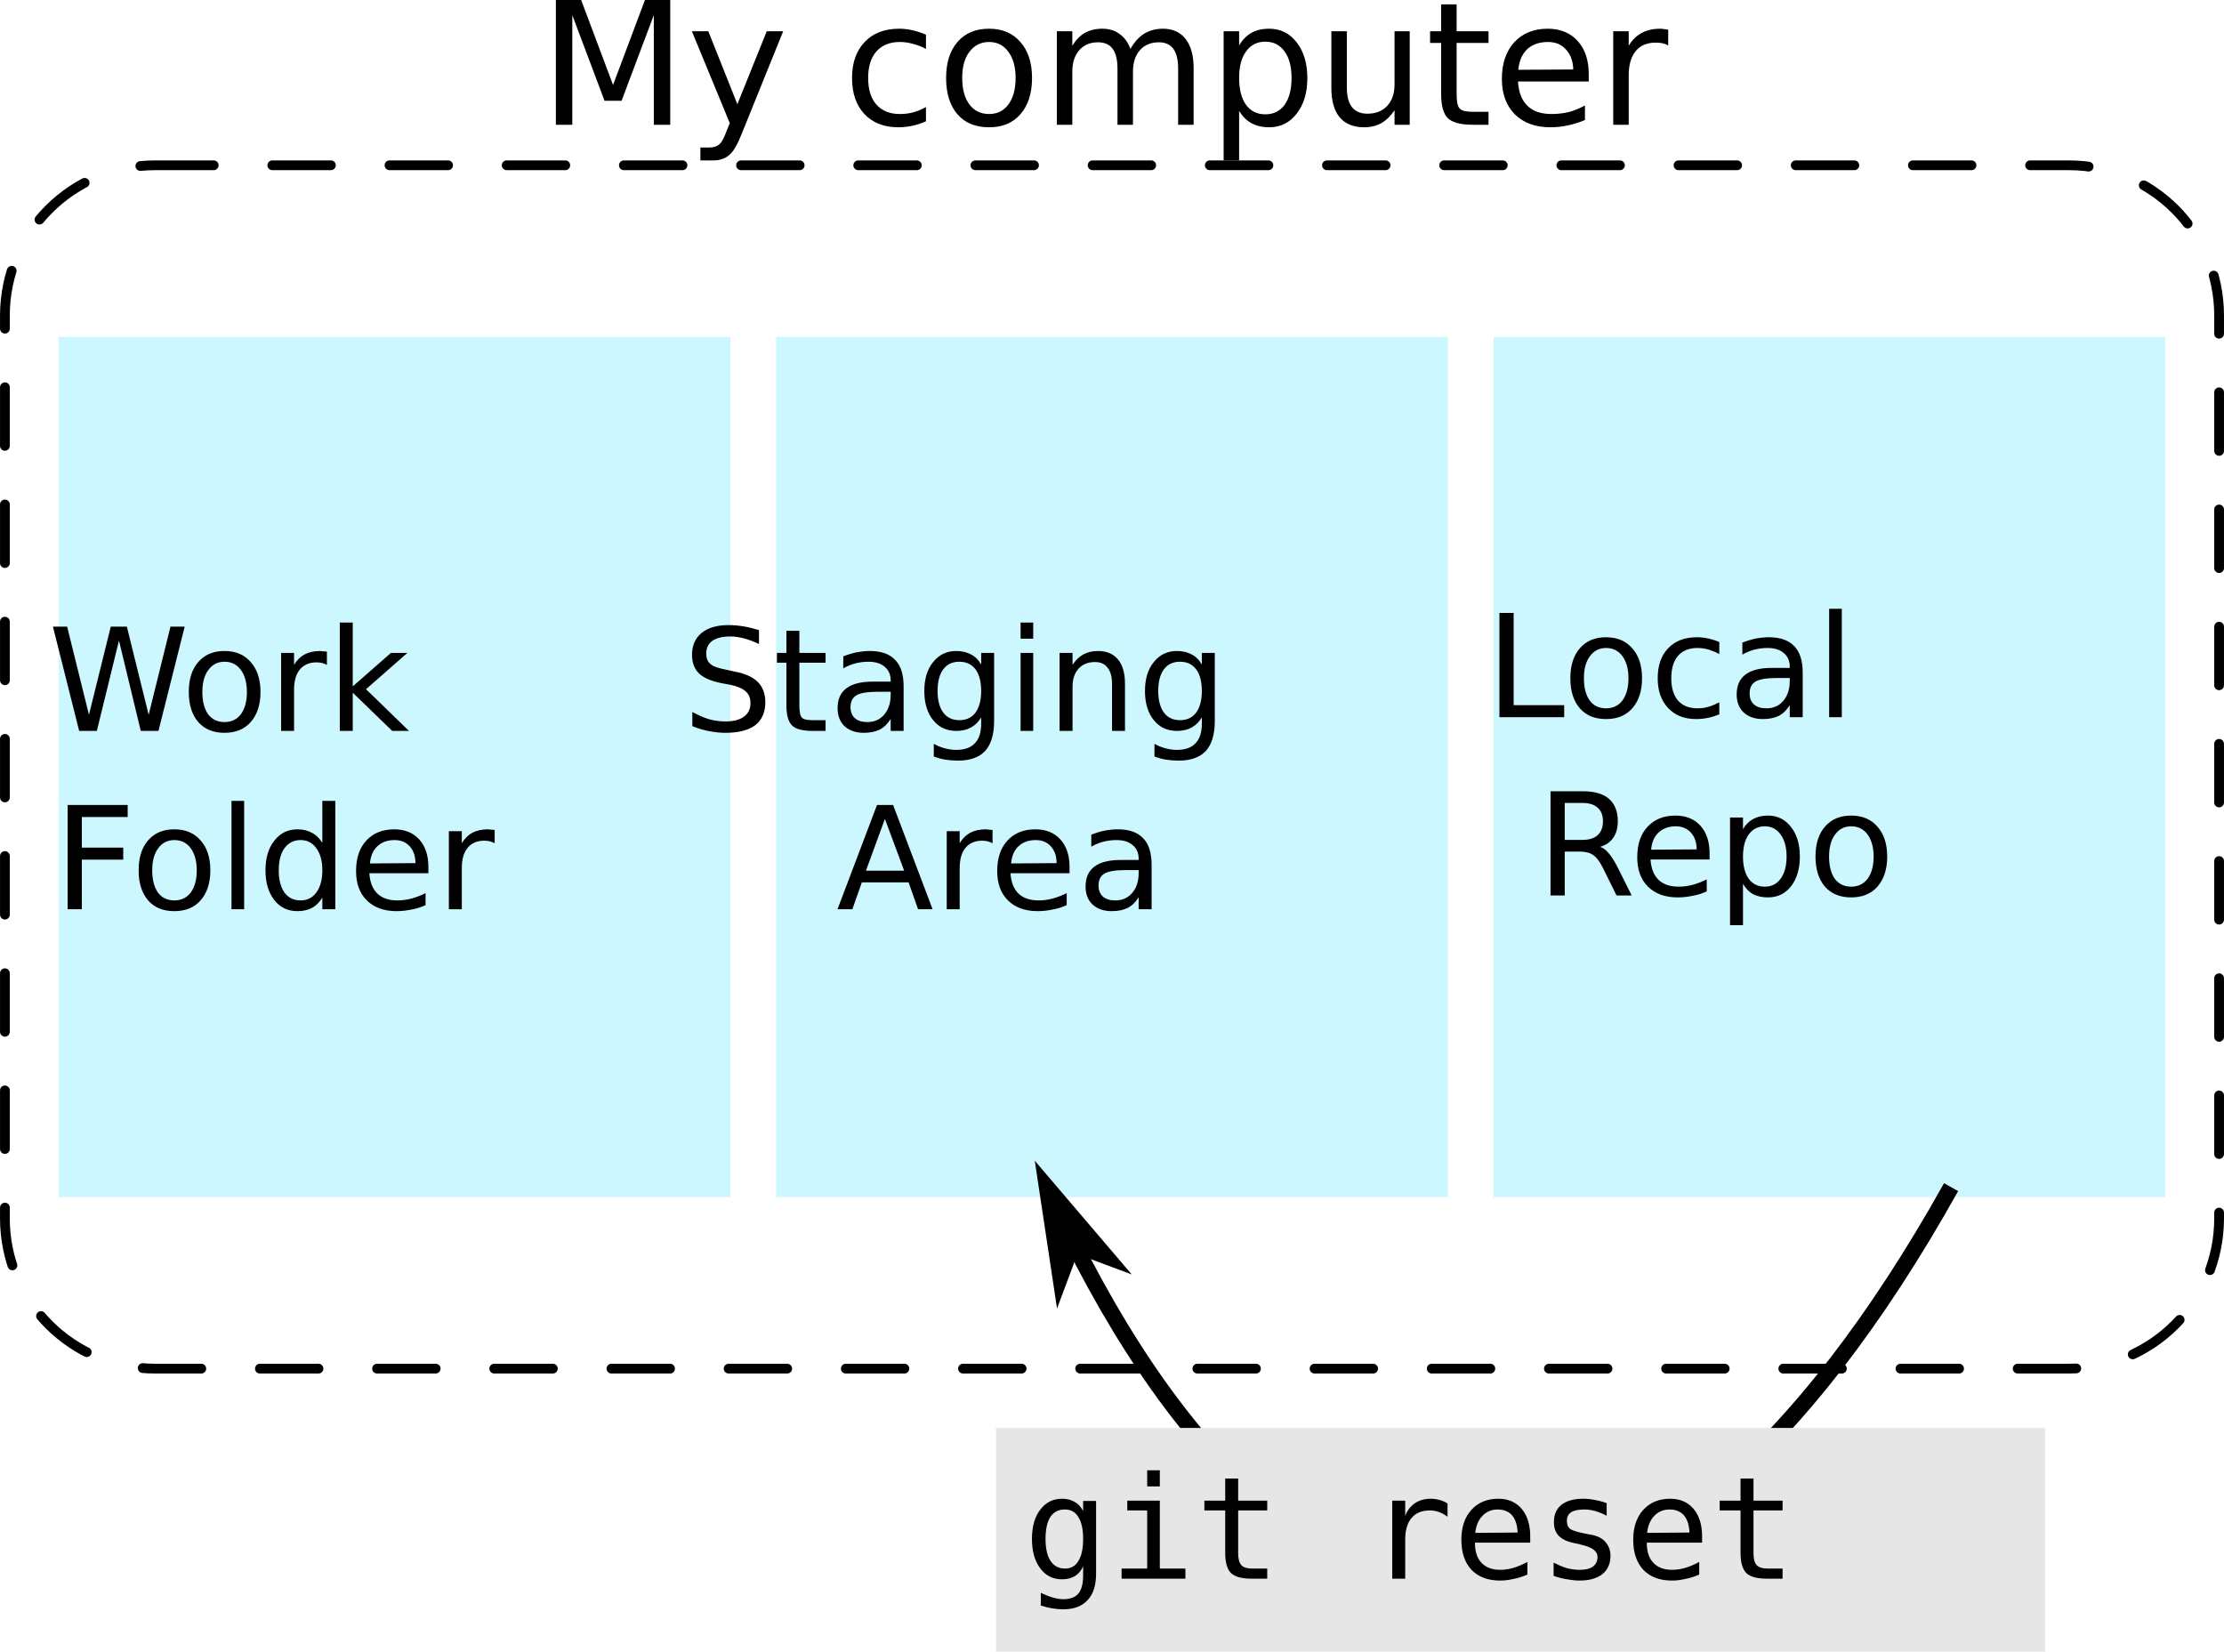
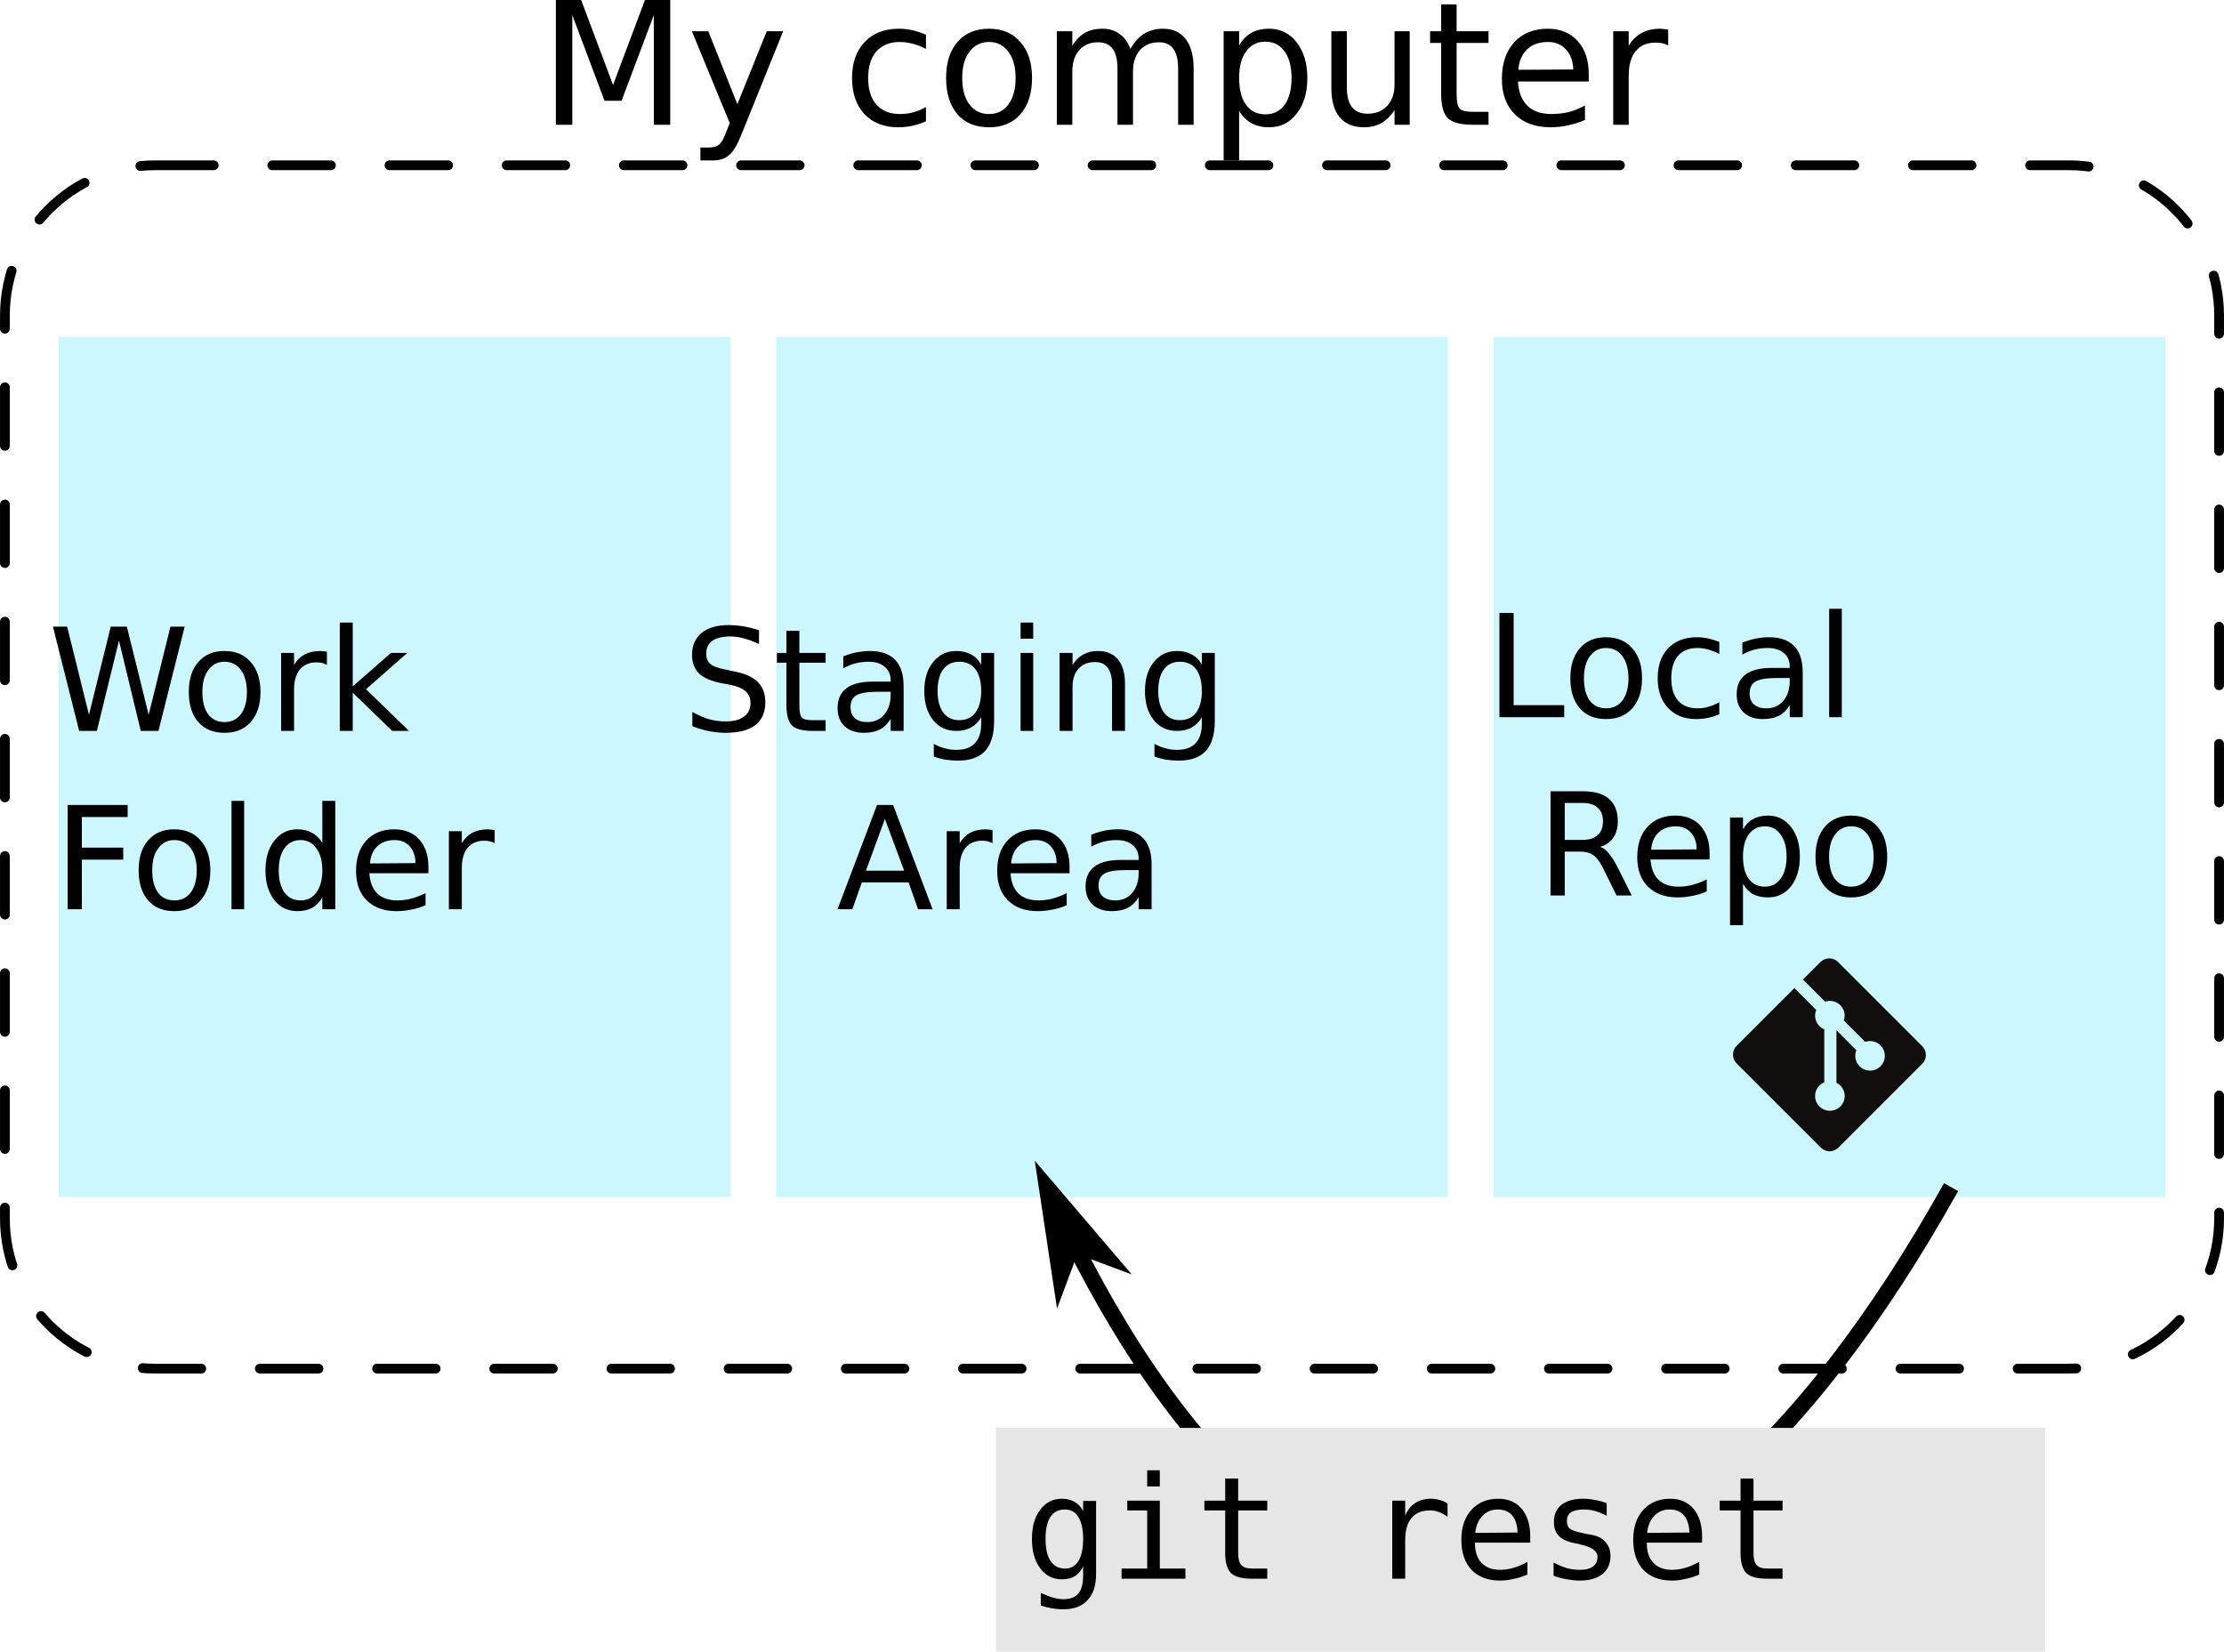
<svg xmlns="http://www.w3.org/2000/svg" xmlns:xlink="http://www.w3.org/1999/xlink" width="109.999mm" height="81.693mm" viewBox="0 0 109.999 81.693" version="1.1" id="svg5">
  <defs id="defs2">
    <marker style="overflow:visible" id="marker39884" refX="0" refY="0" orient="auto">
      <path transform="matrix(-0.4,0,0,-0.4,-4,0)" style="fill:#000;fill-rule:evenodd;stroke:#000;stroke-width:1pt" d="M 0,0 5,-5 -12.5,0 5,5 Z" id="path39882" />
    </marker>
    <marker style="overflow:visible" id="Arrow1Mend" refX="0" refY="0" orient="auto">
      <path transform="matrix(-0.4,0,0,-0.4,-4,0)" style="fill:#000;fill-rule:evenodd;stroke:#000;stroke-width:1pt" d="M 0,0 5,-5 -12.5,0 5,5 Z" id="path33627" />
    </marker>
    <marker style="overflow:visible" id="Arrow1Lend" refX="0" refY="0" orient="auto">
      <path transform="matrix(-0.8,0,0,-0.8,-10,0)" style="fill:#000;fill-rule:evenodd;stroke:#000;stroke-width:1pt" d="M 0,0 5,-5 -12.5,0 5,5 Z" id="path33621" />
    </marker>
    <linearGradient id="linearGradient4750">
      <stop id="stop4752" style="stop-color:#ffffff" offset="0" />
      <stop id="stop4758" style="stop-color:#fefefe" offset=".379" />
      <stop id="stop4754" style="stop-color:#1d1d1d" offset="1" />
    </linearGradient>
    <radialGradient id="radialGradient307" fx="18.934" fy="17.81" xlink:href="#linearGradient4750" gradientUnits="userSpaceOnUse" cy="17.486" cx="18.634" gradientTransform="scale(1.0368,0.96449)" r="40.693" />
    <radialGradient id="radialGradient317" fx="18.934" fy="17.81" xlink:href="#linearGradient4750" gradientUnits="userSpaceOnUse" cy="17.486" cx="18.634" gradientTransform="scale(1.0368,0.96449)" r="40.693" />
    <radialGradient id="radialGradient327" fx="18.934" fy="17.81" xlink:href="#linearGradient4750" gradientUnits="userSpaceOnUse" cy="17.486" cx="18.634" gradientTransform="scale(1.0368,0.96449)" r="40.693" />
    <radialGradient id="radialGradient337" fx="18.934" fy="17.81" xlink:href="#linearGradient4750" gradientUnits="userSpaceOnUse" cy="17.486" cx="18.634" gradientTransform="scale(1.0368,0.96449)" r="40.693" />
    <radialGradient id="radialGradient347" fx="18.934" fy="17.81" xlink:href="#linearGradient4750" gradientUnits="userSpaceOnUse" cy="17.486" cx="18.634" gradientTransform="scale(1.0368,0.96449)" r="40.693" />
    <radialGradient id="radialGradient357" fx="18.934" fy="17.81" xlink:href="#linearGradient4750" gradientUnits="userSpaceOnUse" cy="17.486" cx="18.634" gradientTransform="scale(1.0368,0.96449)" r="40.693" />
    <radialGradient id="radialGradient367" fx="18.934" fy="17.81" xlink:href="#linearGradient4750" gradientUnits="userSpaceOnUse" cy="17.486" cx="18.634" gradientTransform="scale(1.0368,0.96449)" r="40.693" />
    <radialGradient id="radialGradient377" fx="18.934" fy="17.81" xlink:href="#linearGradient4750" gradientUnits="userSpaceOnUse" cy="17.486" cx="18.634" gradientTransform="scale(1.0368,0.96449)" r="40.693" />
    <radialGradient id="radialGradient387" fx="18.934" fy="17.81" xlink:href="#linearGradient4750" gradientUnits="userSpaceOnUse" cy="17.486" cx="18.634" gradientTransform="scale(1.0368,0.96449)" r="40.693" />
    <radialGradient id="radialGradient397" fx="18.934" fy="17.81" xlink:href="#linearGradient4750" gradientUnits="userSpaceOnUse" cy="17.486" cx="18.634" gradientTransform="scale(1.0368,0.96449)" r="40.693" />
    <radialGradient id="radialGradient407" fx="18.934" fy="17.81" xlink:href="#linearGradient4750" gradientUnits="userSpaceOnUse" cy="17.486" cx="18.634" gradientTransform="scale(1.0368,0.96449)" r="40.693" />
    <radialGradient id="radialGradient417" fx="18.934" fy="17.81" xlink:href="#linearGradient4750" gradientUnits="userSpaceOnUse" cy="17.486" cx="18.634" gradientTransform="scale(1.0368,0.96449)" r="40.693" />
    <radialGradient id="radialGradient427" fx="18.934" fy="17.81" xlink:href="#linearGradient4750" gradientUnits="userSpaceOnUse" cy="17.486" cx="18.634" gradientTransform="scale(1.0368,0.96449)" r="40.693" />
    <radialGradient id="radialGradient437" fx="18.934" fy="17.81" xlink:href="#linearGradient4750" gradientUnits="userSpaceOnUse" cy="17.486" cx="18.634" gradientTransform="scale(1.0368,0.96449)" r="40.693" />
    <radialGradient id="radialGradient447" fx="18.934" fy="17.81" xlink:href="#linearGradient4750" gradientUnits="userSpaceOnUse" cy="17.486" cx="18.634" gradientTransform="scale(1.0368,0.96449)" r="40.693" />
    <radialGradient id="radialGradient457" fx="18.934" fy="17.81" xlink:href="#linearGradient4750" gradientUnits="userSpaceOnUse" cy="17.486" cx="18.634" gradientTransform="scale(1.0368,0.96449)" r="40.693" />
    <radialGradient id="radialGradient467" fx="18.934" fy="17.81" xlink:href="#linearGradient4750" gradientUnits="userSpaceOnUse" cy="17.486" cx="18.634" gradientTransform="scale(1.0368,0.96449)" r="40.693" />
    <radialGradient id="radialGradient477" fx="18.934" fy="17.81" xlink:href="#linearGradient4750" gradientUnits="userSpaceOnUse" cy="17.486" cx="18.634" gradientTransform="scale(1.0368,0.96449)" r="40.693" />
    <radialGradient id="radialGradient487" fx="18.934" fy="17.81" xlink:href="#linearGradient4750" gradientUnits="userSpaceOnUse" cy="17.486" cx="18.634" gradientTransform="scale(1.0368,0.96449)" r="40.693" />
    <radialGradient id="radialGradient497" fx="18.934" fy="17.81" xlink:href="#linearGradient4750" gradientUnits="userSpaceOnUse" cy="17.486" cx="18.634" gradientTransform="scale(1.0368,0.96449)" r="40.693" />
    <radialGradient id="radialGradient507" fx="18.934" fy="17.81" xlink:href="#linearGradient4750" gradientUnits="userSpaceOnUse" cy="17.486" cx="18.634" gradientTransform="scale(1.0368,0.96449)" r="40.693" />
    <radialGradient id="radialGradient517" fx="18.934" fy="17.81" xlink:href="#linearGradient4750" gradientUnits="userSpaceOnUse" cy="17.486" cx="18.634" gradientTransform="scale(1.0368,0.96449)" r="40.693" />
    <radialGradient id="radialGradient527" fx="18.934" fy="17.81" xlink:href="#linearGradient4750" gradientUnits="userSpaceOnUse" cy="17.486" cx="18.634" gradientTransform="scale(1.0368,0.96449)" r="40.693" />
    <radialGradient id="radialGradient537" fx="18.934" fy="17.81" xlink:href="#linearGradient4750" gradientUnits="userSpaceOnUse" cy="17.486" cx="18.634" gradientTransform="scale(1.0368,0.96449)" r="40.693" />
    <radialGradient id="radialGradient547" fx="18.934" fy="17.81" xlink:href="#linearGradient4750" gradientUnits="userSpaceOnUse" cy="17.486" cx="18.634" gradientTransform="scale(1.0368,0.96449)" r="40.693" />
    <radialGradient id="radialGradient557" fx="18.934" fy="17.81" xlink:href="#linearGradient4750" gradientUnits="userSpaceOnUse" cy="17.486" cx="18.634" gradientTransform="scale(1.0368,0.96449)" r="40.693" />
    <radialGradient id="radialGradient567" fx="18.934" fy="17.81" xlink:href="#linearGradient4750" gradientUnits="userSpaceOnUse" cy="17.486" cx="18.634" gradientTransform="scale(1.0368,0.96449)" r="40.693" />
    <radialGradient id="radialGradient577" fx="18.934" fy="17.81" xlink:href="#linearGradient4750" gradientUnits="userSpaceOnUse" cy="17.486" cx="18.634" gradientTransform="scale(1.0368,0.96449)" r="40.693" />
    <radialGradient id="radialGradient587" fx="18.934" fy="17.81" xlink:href="#linearGradient4750" gradientUnits="userSpaceOnUse" cy="17.486" cx="18.634" gradientTransform="scale(1.0368,0.96449)" r="40.693" />
    <radialGradient id="radialGradient597" fx="18.934" fy="17.81" xlink:href="#linearGradient4750" gradientUnits="userSpaceOnUse" cy="17.486" cx="18.634" gradientTransform="scale(1.0368,0.96449)" r="40.693" />
    <radialGradient id="radialGradient607" fx="18.934" fy="17.81" xlink:href="#linearGradient4750" gradientUnits="userSpaceOnUse" cy="17.486" cx="18.634" gradientTransform="scale(1.0368,0.96449)" r="40.693" />
    <radialGradient id="radialGradient617" fx="18.934" fy="17.81" xlink:href="#linearGradient4750" gradientUnits="userSpaceOnUse" cy="17.486" cx="18.634" gradientTransform="scale(1.0368,0.96449)" r="40.693" />
    <radialGradient id="radialGradient627" fx="18.934" fy="17.81" xlink:href="#linearGradient4750" gradientUnits="userSpaceOnUse" cy="17.486" cx="18.634" gradientTransform="scale(1.0368,0.96449)" r="40.693" />
    <radialGradient id="radialGradient637" fx="18.934" fy="17.81" xlink:href="#linearGradient4750" gradientUnits="userSpaceOnUse" cy="17.486" cx="18.634" gradientTransform="scale(1.0368,0.96449)" r="40.693" />
    <radialGradient id="radialGradient647" fx="18.934" fy="17.81" xlink:href="#linearGradient4750" gradientUnits="userSpaceOnUse" cy="17.486" cx="18.634" gradientTransform="scale(1.0368,0.96449)" r="40.693" />
    <radialGradient id="radialGradient657" fx="18.934" fy="17.81" xlink:href="#linearGradient4750" gradientUnits="userSpaceOnUse" cy="17.486" cx="18.634" gradientTransform="scale(1.0368,0.96449)" r="40.693" />
  </defs>
  <g id="layer1" transform="translate(-9.424382,-69.31022)">
    <text xml:space="preserve" style="font-size:8.467px;line-height:1.25;font-family:'Bitstream Vera Sans';-inkscape-font-specification:'Bitstream Vera Sans';letter-spacing:0px;word-spacing:0px;stroke-width:0.265" x="36.089" y="75.482" id="text8953">
      <tspan id="tspan8951" style="font-size:8.467px;stroke-width:0.265" x="36.089" y="75.482">My computer</tspan>
    </text>
    <rect style="fill:none;stroke:#000000;stroke-width:0.483;stroke-linecap:round;stroke-linejoin:round;stroke-miterlimit:4;stroke-dasharray:2.898, 2.898;stroke-dashoffset:0;stroke-opacity:1" id="rect7791" width="109.514" height="59.517" x="9.667" y="77.485" ry="7.43" />
    <rect style="fill:#cdf7ff;fill-opacity:1;stroke:none;stroke-width:0.5;stroke-linecap:round;stroke-linejoin:round;stroke-miterlimit:4;stroke-dasharray:3, 3;stroke-dashoffset:0;stroke-opacity:1" id="rect13555" width="33.224" height="42.543" x="12.327" y="85.973" ry="0" />
    <rect style="fill:#cdf7ff;fill-opacity:1;stroke:none;stroke-width:0.5;stroke-linecap:round;stroke-linejoin:round;stroke-miterlimit:4;stroke-dasharray:3, 3;stroke-dashoffset:0;stroke-opacity:1" id="rect13555-3" width="33.224" height="42.543" x="47.812" y="85.973" ry="0" />
    <rect style="fill:#cdf7ff;fill-opacity:1;stroke:none;stroke-width:0.5;stroke-linecap:round;stroke-linejoin:round;stroke-miterlimit:4;stroke-dasharray:3, 3;stroke-dashoffset:0;stroke-opacity:1" id="rect13555-6" width="33.224" height="42.543" x="83.297" y="85.973" ry="0" />
    <path style="fill:none;stroke:#000000;stroke-width:0.8;stroke-linecap:butt;stroke-linejoin:miter;stroke-miterlimit:4;stroke-dasharray:none;stroke-opacity:1;marker-end:url(#marker39884)" d="M 105.925,128.026 C 91.112,154.536 73.421,154.828 61.258,128.153" id="path39781" />
    <text xml:space="preserve" style="font-size:7.056px;line-height:1.25;font-family:'Bitstream Vera Sans';-inkscape-font-specification:'Bitstream Vera Sans';letter-spacing:0px;word-spacing:0px;stroke-width:0.265" x="28.593" y="105.464" id="text16218">
      <tspan style="font-size:7.056px;text-align:center;text-anchor:middle;stroke-width:0.265" x="28.593" y="105.464" id="tspan16220">Work</tspan>
      <tspan style="font-size:7.056px;text-align:center;text-anchor:middle;stroke-width:0.265" x="28.593" y="114.284" id="tspan16224">Folder</tspan>
    </text>
    <text xml:space="preserve" style="font-size:7.056px;line-height:1.25;font-family:'Bitstream Vera Sans';-inkscape-font-specification:'Bitstream Vera Sans';text-align:center;letter-spacing:0px;word-spacing:0px;text-anchor:middle;stroke-width:0.265" x="64.512" y="105.464" id="text22314">
      <tspan id="tspan22312" style="stroke-width:0.265" x="64.512" y="105.464">Staging</tspan>
      <tspan style="stroke-width:0.265" x="64.512" y="114.284" id="tspan22316">Area</tspan>
    </text>
    <text xml:space="preserve" style="font-size:7.056px;line-height:1.25;font-family:'Bitstream Vera Sans';-inkscape-font-specification:'Bitstream Vera Sans';text-align:center;letter-spacing:0px;word-spacing:0px;text-anchor:middle;stroke-width:0.265" x="99.893" y="104.781" id="text23910">
      <tspan id="tspan23908" style="stroke-width:0.265" x="99.893" y="104.781">Local</tspan>
      <tspan style="stroke-width:0.265" x="99.893" y="113.6" id="tspan23912">Repo</tspan>
    </text>
    <rect style="fill:#e6e6e6;fill-opacity:1;stroke:none;stroke-width:0.5;stroke-linecap:round;stroke-linejoin:round;stroke-miterlimit:4;stroke-dasharray:3, 3;stroke-dashoffset:0;stroke-opacity:1" id="rect30259" width="51.893" height="11.069" x="58.686" y="139.935" />
    <text xml:space="preserve" style="font-size:7.056px;line-height:1.25;font-family:'Bitstream Vera Sans';-inkscape-font-specification:'Bitstream Vera Sans';text-align:center;letter-spacing:0px;word-spacing:0px;text-anchor:middle;stroke-width:0.265" x="84.767" y="147.392" id="text31385">
      <tspan id="tspan31383" style="font-style:normal;font-variant:normal;font-weight:normal;font-stretch:normal;font-family:'DejaVu Sans Mono';-inkscape-font-specification:'DejaVu Sans Mono';stroke-width:0.265" x="84.767" y="147.392">git reset</tspan>
    </text>
+     <g id="g10" transform="matrix(0.01038353,0,0,-0.01038353,95.13815,126.2518)">
+       <path d="M 901.547,500.352 500.355,901.527 c -23.093,23.11 -60.566,23.11 -83.691,0 L 333.363,818.211 439.039,712.535 c 24.559,8.293 52.723,2.727 72.293,-16.847 19.688,-19.696 25.207,-48.102 16.699,-72.75 L 629.887,521.094 c 24.648,8.496 53.066,3.004 72.754,-16.711 27.5,-27.492 27.5,-72.059 0,-99.574 -27.52,-27.516 -72.078,-27.516 -99.61,0 -20.683,20.703 -25.801,51.097 -15.312,76.582 l -95,94.992 V 326.414 c 6.699,-3.32 13.027,-7.742 18.613,-13.312 27.5,-27.497 27.5,-72.059 0,-99.598 -27.5,-27.488 -72.09,-27.488 -99.57,0 -27.5,27.539 -27.5,72.101 0,99.598 6.797,6.789 14.668,11.925 23.066,15.363 v 252.281 c -8.398,3.438 -16.25,8.531 -23.066,15.367 -20.828,20.821 -25.84,51.395 -15.157,76.977 L 292.426,777.285 17.328,502.211 c -23.105,-23.129 -23.105,-60.602 0,-83.711 L 418.539,17.324 c 23.098,-23.105 60.559,-23.105 83.691,0 L 901.547,416.641 c 23.117,23.113 23.117,60.605 0,83.711" style="fill:#100f0d;fill-opacity:1;fill-rule:nonzero;stroke:none" id="path12" />
+     </g>
  </g>
</svg>
